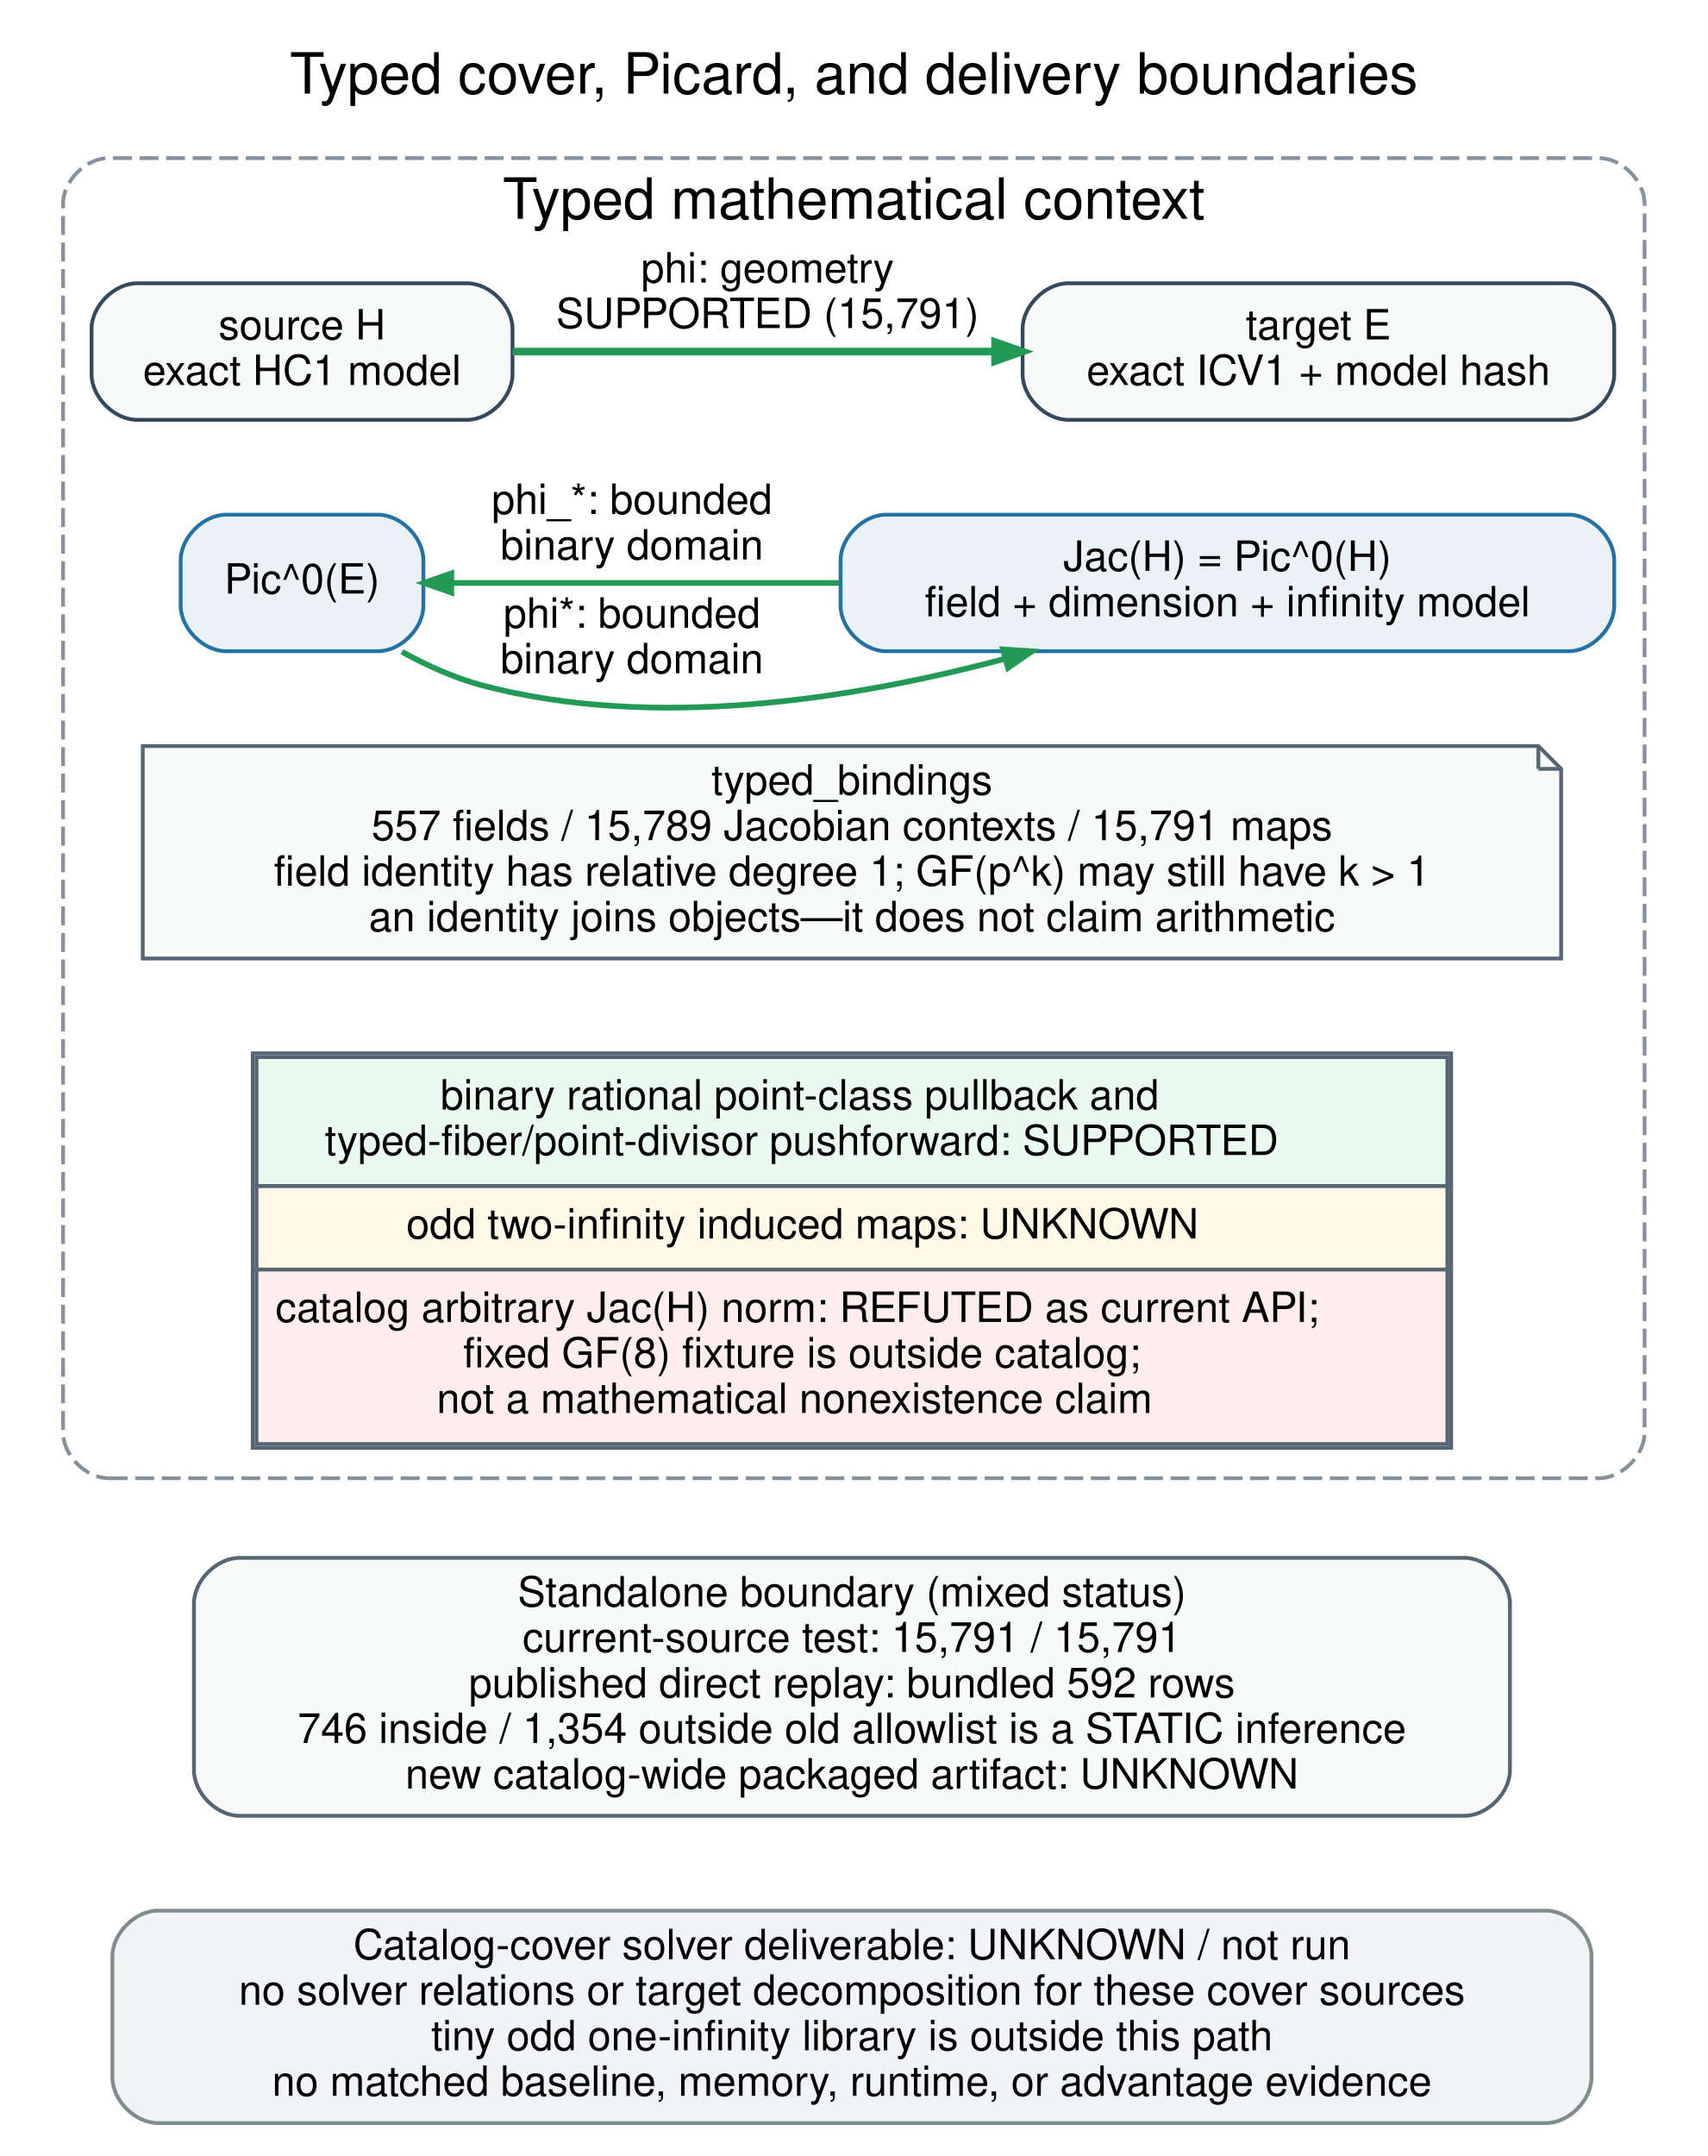
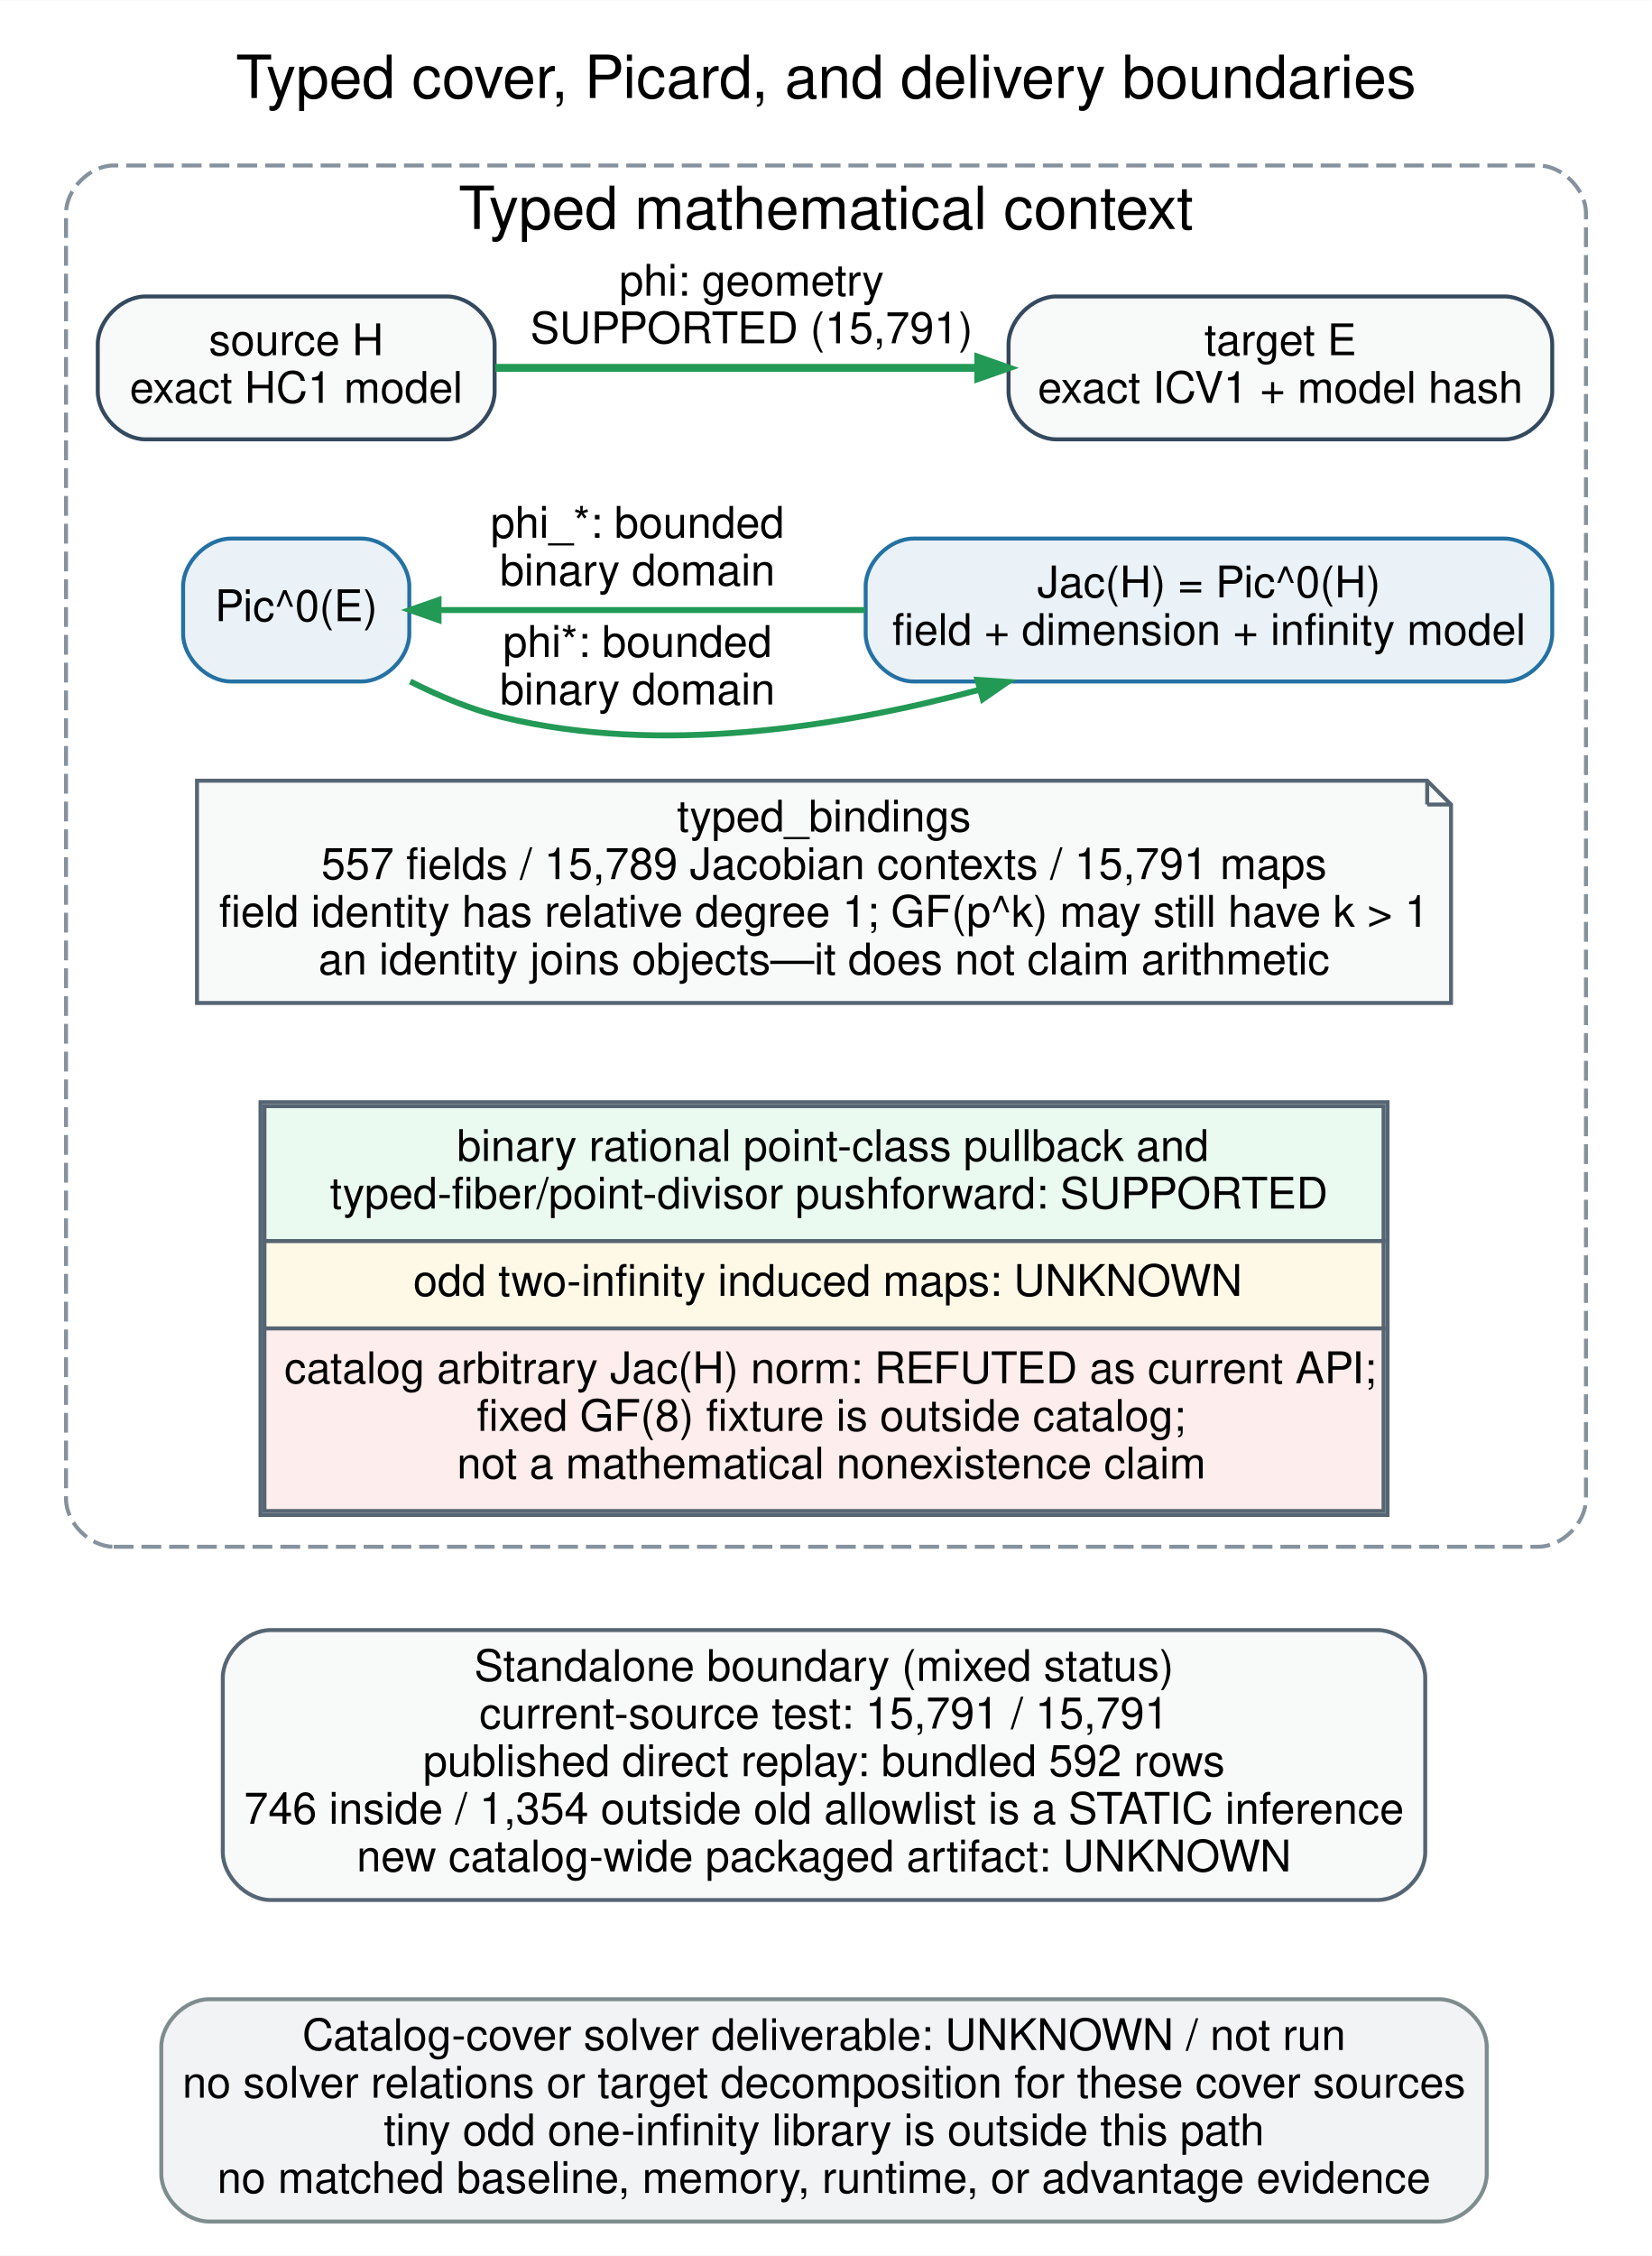
- <svg xmlns="http://www.w3.org/2000/svg" width="450pt" height="568pt" viewBox="0.00 0.00 450.28 568.28">
+ <svg xmlns="http://www.w3.org/2000/svg" width="416pt" height="568pt" viewBox="0.00 0.00 416.28 568.28">
  <g id="graph0" class="graph" transform="scale(1 1) rotate(0) translate(8.64 559.64)">
-     <polygon fill="white" stroke="transparent" points="-8.64,8.64 -8.64,-559.64 441.64,-559.64 441.64,8.64 -8.64,8.64" />
-     <text text-anchor="middle" x="216.5" y="-535" font-family="Helvetica,sans-Serif" font-size="15.00">Typed cover, Picard, and delivery boundaries</text>
+     <polygon fill="white" stroke="transparent" points="-8.64,8.64 -8.64,-559.64 407.64,-559.64 407.64,8.64 -8.64,8.64" />
+     <text text-anchor="middle" x="199.5" y="-535" font-family="Helvetica" font-size="15.00">Typed cover, Picard, and delivery boundaries</text>
    <g id="clust1" class="cluster">
-       <path fill="white" stroke="#85929e" stroke-dasharray="5,2" d="M20,-170C20,-170 413,-170 413,-170 419,-170 425,-176 425,-182 425,-182 425,-506 425,-506 425,-512 419,-518 413,-518 413,-518 20,-518 20,-518 14,-518 8,-512 8,-506 8,-506 8,-182 8,-182 8,-176 14,-170 20,-170" />
-       <text text-anchor="middle" x="216.5" y="-502" font-family="Helvetica,sans-Serif" font-size="15.00">Typed mathematical context</text>
+       <path fill="white" stroke="#85929e" stroke-dasharray="5,2" d="M20,-170C20,-170 379,-170 379,-170 385,-170 391,-176 391,-182 391,-182 391,-506 391,-506 391,-512 385,-518 379,-518 379,-518 20,-518 20,-518 14,-518 8,-512 8,-506 8,-506 8,-182 8,-182 8,-176 14,-170 20,-170" />
+       <text text-anchor="middle" x="199.5" y="-502" font-family="Helvetica" font-size="15.00">Typed mathematical context</text>
    </g>
    <g id="node1" class="node">
-       <path fill="#f8f9f9" stroke="#34495e" d="M114.5,-485C114.5,-485 27.5,-485 27.5,-485 21.5,-485 15.5,-479 15.5,-473 15.5,-473 15.5,-461 15.5,-461 15.5,-455 21.5,-449 27.5,-449 27.5,-449 114.5,-449 114.5,-449 120.5,-449 126.5,-455 126.5,-461 126.5,-461 126.5,-473 126.5,-473 126.5,-479 120.5,-485 114.5,-485" />
-       <text text-anchor="middle" x="71" y="-470.2" font-family="Helvetica,sans-Serif" font-size="11.00">source H</text>
-       <text text-anchor="middle" x="71" y="-458.2" font-family="Helvetica,sans-Serif" font-size="11.00">exact HC1 model</text>
+       <path fill="#f8f9f9" stroke="#34495e" d="M104,-485C104,-485 28,-485 28,-485 22,-485 16,-479 16,-473 16,-473 16,-461 16,-461 16,-455 22,-449 28,-449 28,-449 104,-449 104,-449 110,-449 116,-455 116,-461 116,-461 116,-473 116,-473 116,-479 110,-485 104,-485" />
+       <text text-anchor="middle" x="66" y="-470.2" font-family="Helvetica" font-size="11.00">source H</text>
+       <text text-anchor="middle" x="66" y="-458.2" font-family="Helvetica" font-size="11.00">exact HC1 model</text>
    </g>
    <g id="node2" class="node">
-       <path fill="#f8f9f9" stroke="#34495e" d="M405,-485C405,-485 273,-485 273,-485 267,-485 261,-479 261,-473 261,-473 261,-461 261,-461 261,-455 267,-449 273,-449 273,-449 405,-449 405,-449 411,-449 417,-455 417,-461 417,-461 417,-473 417,-473 417,-479 411,-485 405,-485" />
-       <text text-anchor="middle" x="339" y="-470.2" font-family="Helvetica,sans-Serif" font-size="11.00">target E</text>
-       <text text-anchor="middle" x="339" y="-458.2" font-family="Helvetica,sans-Serif" font-size="11.00">exact ICV1 + model hash</text>
+       <path fill="#f8f9f9" stroke="#34495e" d="M370.5,-485C370.5,-485 257.5,-485 257.5,-485 251.5,-485 245.5,-479 245.5,-473 245.5,-473 245.5,-461 245.5,-461 245.5,-455 251.5,-449 257.5,-449 257.5,-449 370.5,-449 370.5,-449 376.5,-449 382.5,-455 382.5,-461 382.5,-461 382.5,-473 382.5,-473 382.5,-479 376.5,-485 370.5,-485" />
+       <text text-anchor="middle" x="314" y="-470.2" font-family="Helvetica" font-size="11.00">target E</text>
+       <text text-anchor="middle" x="314" y="-458.2" font-family="Helvetica" font-size="11.00">exact ICV1 + model hash</text>
    </g>
    <g id="edge1" class="edge">
-       <path fill="none" stroke="#229954" stroke-width="2" d="M126.53,-467C163.19,-467 211.96,-467 253.53,-467" />
-       <polygon fill="#229954" stroke="#229954" stroke-width="2" points="253.73,-469.52 260.93,-467 253.73,-464.48 253.73,-469.52" />
-       <text text-anchor="middle" x="193.75" y="-485.2" font-family="Helvetica,sans-Serif" font-size="11.00">phi: geometry</text>
-       <text text-anchor="middle" x="193.75" y="-473.2" font-family="Helvetica,sans-Serif" font-size="11.00">SUPPORTED (15,791)</text>
+       <path fill="none" stroke="#229954" stroke-width="2" d="M116.19,-467C151.1,-467 198.28,-467 237.81,-467" />
+       <polygon fill="#229954" stroke="#229954" stroke-width="2" points="237.89,-469.52 245.09,-467 237.89,-464.48 237.89,-469.52" />
+       <text text-anchor="middle" x="180.75" y="-485.2" font-family="Helvetica" font-size="11.00">phi: geometry</text>
+       <text text-anchor="middle" x="180.75" y="-473.2" font-family="Helvetica" font-size="11.00">SUPPORTED (15,791)</text>
    </g>
    <g id="node3" class="node">
-       <path fill="#eaf2f8" stroke="#2471a3" d="M91,-424C91,-424 51,-424 51,-424 45,-424 39,-418 39,-412 39,-412 39,-400 39,-400 39,-394 45,-388 51,-388 51,-388 91,-388 91,-388 97,-388 103,-394 103,-400 103,-400 103,-412 103,-412 103,-418 97,-424 91,-424" />
-       <text text-anchor="middle" x="71" y="-403.2" font-family="Helvetica,sans-Serif" font-size="11.00">Pic^0(E)</text>
+       <path fill="#eaf2f8" stroke="#2471a3" d="M82.5,-424C82.5,-424 49.5,-424 49.5,-424 43.5,-424 37.5,-418 37.5,-412 37.5,-412 37.5,-400 37.5,-400 37.5,-394 43.5,-388 49.5,-388 49.5,-388 82.5,-388 82.5,-388 88.5,-388 94.5,-394 94.5,-400 94.5,-400 94.5,-412 94.5,-412 94.5,-418 88.5,-424 82.5,-424" />
+       <text text-anchor="middle" x="66" y="-403.2" font-family="Helvetica" font-size="11.00">Pic^0(E)</text>
    </g>
    <g id="node4" class="node">
-       <path fill="#eaf2f8" stroke="#2471a3" d="M405,-424C405,-424 225,-424 225,-424 219,-424 213,-418 213,-412 213,-412 213,-400 213,-400 213,-394 219,-388 225,-388 225,-388 405,-388 405,-388 411,-388 417,-394 417,-400 417,-400 417,-412 417,-412 417,-418 411,-424 405,-424" />
-       <text text-anchor="middle" x="315" y="-409.2" font-family="Helvetica,sans-Serif" font-size="11.00">Jac(H) = Pic^0(H)</text>
-       <text text-anchor="middle" x="315" y="-397.2" font-family="Helvetica,sans-Serif" font-size="11.00">field + dimension + infinity model</text>
+       <path fill="#eaf2f8" stroke="#2471a3" d="M370.5,-424C370.5,-424 221.5,-424 221.5,-424 215.5,-424 209.5,-418 209.5,-412 209.5,-412 209.5,-400 209.5,-400 209.5,-394 215.5,-388 221.5,-388 221.5,-388 370.5,-388 370.5,-388 376.5,-388 382.5,-394 382.5,-400 382.5,-400 382.5,-412 382.5,-412 382.5,-418 376.5,-424 370.5,-424" />
+       <text text-anchor="middle" x="296" y="-409.2" font-family="Helvetica" font-size="11.00">Jac(H) = Pic^0(H)</text>
+       <text text-anchor="middle" x="296" y="-397.2" font-family="Helvetica" font-size="11.00">field + dimension + infinity model</text>
    </g>
    <g id="edge2" class="edge">
-       <path fill="none" stroke="#229954" stroke-width="1.5" d="M97.33,-387.87C103.96,-384.22 111.26,-380.92 118.5,-379 163.94,-366.99 216.79,-375.46 256.23,-385.99" />
-       <polygon fill="#229954" stroke="#229954" stroke-width="1.5" points="255.82,-388.49 263.43,-387.98 257.16,-383.63 255.82,-388.49" />
-       <text text-anchor="middle" x="158" y="-394.2" font-family="Helvetica,sans-Serif" font-size="11.00">phi*: bounded</text>
-       <text text-anchor="middle" x="158" y="-382.2" font-family="Helvetica,sans-Serif" font-size="11.00">binary domain</text>
+       <path fill="none" stroke="#229954" stroke-width="1.5" d="M94.73,-388C102.05,-384.29 110.09,-380.93 118,-379 157.55,-369.35 202.92,-376.5 237.96,-385.86" />
+       <polygon fill="#229954" stroke="#229954" stroke-width="1.5" points="237.67,-388.4 245.28,-387.89 239.01,-383.54 237.67,-388.4" />
+       <text text-anchor="middle" x="152" y="-394.2" font-family="Helvetica" font-size="11.00">phi*: bounded</text>
+       <text text-anchor="middle" x="152" y="-382.2" font-family="Helvetica" font-size="11.00">binary domain</text>
    </g>
    <g id="node5" class="node">
-       <polygon fill="#f8f9f9" stroke="#566573" points="397,-363 29,-363 29,-307 403,-307 403,-357 397,-363" />
-       <polyline fill="none" stroke="#566573" points="397,-363 397,-357 " />
-       <polyline fill="none" stroke="#566573" points="403,-357 397,-357 " />
-       <text text-anchor="middle" x="216" y="-350.2" font-family="Helvetica,sans-Serif" font-size="11.00">typed_bindings</text>
-       <text text-anchor="middle" x="216" y="-338.2" font-family="Helvetica,sans-Serif" font-size="11.00">557 fields / 15,789 Jacobian contexts / 15,791 maps</text>
-       <text text-anchor="middle" x="216" y="-326.2" font-family="Helvetica,sans-Serif" font-size="11.00">field identity has relative degree 1; GF(p^k) may still have k &gt; 1</text>
-       <text text-anchor="middle" x="216" y="-314.2" font-family="Helvetica,sans-Serif" font-size="11.00">an identity joins objects—it does not claim arithmetic</text>
+       <polygon fill="#f8f9f9" stroke="#566573" points="351,-363 41,-363 41,-307 357,-307 357,-357 351,-363" />
+       <polyline fill="none" stroke="#566573" points="351,-363 351,-357 " />
+       <polyline fill="none" stroke="#566573" points="357,-357 351,-357 " />
+       <text text-anchor="middle" x="199" y="-350.2" font-family="Helvetica" font-size="11.00">typed_bindings</text>
+       <text text-anchor="middle" x="199" y="-338.2" font-family="Helvetica" font-size="11.00">557 fields / 15,789 Jacobian contexts / 15,791 maps</text>
+       <text text-anchor="middle" x="199" y="-326.2" font-family="Helvetica" font-size="11.00">field identity has relative degree 1; GF(p^k) may still have k &gt; 1</text>
+       <text text-anchor="middle" x="199" y="-314.2" font-family="Helvetica" font-size="11.00">an identity joins objects—it does not claim arithmetic</text>
    </g>
    <g id="edge3" class="edge">
-       <path fill="none" stroke="#229954" stroke-width="1.5" d="M212.75,-406C176.75,-406 138.4,-406 110.68,-406" />
-       <polygon fill="#229954" stroke="#229954" stroke-width="1.5" points="110.35,-403.48 103.15,-406 110.35,-408.52 110.35,-403.48" />
-       <text text-anchor="middle" x="158" y="-424.2" font-family="Helvetica,sans-Serif" font-size="11.00">phi_*: bounded</text>
-       <text text-anchor="middle" x="158" y="-412.2" font-family="Helvetica,sans-Serif" font-size="11.00">binary domain</text>
+       <path fill="none" stroke="#229954" stroke-width="1.5" d="M209.36,-406C172.17,-406 130.76,-406 102.05,-406" />
+       <polygon fill="#229954" stroke="#229954" stroke-width="1.5" points="101.86,-403.48 94.66,-406 101.86,-408.52 101.86,-403.48" />
+       <text text-anchor="middle" x="152" y="-424.2" font-family="Helvetica" font-size="11.00">phi_*: bounded</text>
+       <text text-anchor="middle" x="152" y="-412.2" font-family="Helvetica" font-size="11.00">binary domain</text>
    </g>
    <g id="node6" class="node">
-       <path fill="white" stroke="transparent" d="M362,-282C362,-282 70,-282 70,-282 64,-282 58,-276 58,-270 58,-270 58,-190 58,-190 58,-184 64,-178 70,-178 70,-178 362,-178 362,-178 368,-178 374,-184 374,-190 374,-190 374,-270 374,-270 374,-276 368,-282 362,-282" />
-       <polygon fill="#eafaf1" stroke="transparent" points="59,-247 59,-281 373,-281 373,-247 59,-247" />
-       <polygon fill="none" stroke="#566573" points="59,-247 59,-281 373,-281 373,-247 59,-247" />
-       <text text-anchor="start" x="107.5" y="-267.2" font-family="Helvetica,sans-Serif" font-size="11.00">binary rational point-class pullback and</text>
-       <text text-anchor="start" x="77" y="-255.2" font-family="Helvetica,sans-Serif" font-size="11.00">typed-fiber/point-divisor pushforward: SUPPORTED</text>
-       <polygon fill="#fef9e7" stroke="transparent" points="59,-225 59,-247 373,-247 373,-225 59,-225" />
-       <polygon fill="none" stroke="#566573" points="59,-225 59,-247 373,-247 373,-225 59,-225" />
-       <text text-anchor="start" x="98.5" y="-233.2" font-family="Helvetica,sans-Serif" font-size="11.00">odd two-infinity induced maps: UNKNOWN</text>
-       <polygon fill="#fdedec" stroke="transparent" points="59,-179 59,-225 373,-225 373,-179 59,-179" />
-       <polygon fill="none" stroke="#566573" points="59,-179 59,-225 373,-225 373,-179 59,-179" />
-       <text text-anchor="start" x="64" y="-211.2" font-family="Helvetica,sans-Serif" font-size="11.00">catalog arbitrary Jac(H) norm: REFUTED as current API;</text>
-       <text text-anchor="start" x="113.5" y="-199.2" font-family="Helvetica,sans-Serif" font-size="11.00">fixed GF(8) fixture is outside catalog;</text>
-       <text text-anchor="start" x="106.5" y="-187.2" font-family="Helvetica,sans-Serif" font-size="11.00">not a mathematical nonexistence claim</text>
-       <polygon fill="none" stroke="#566573" points="58,-178 58,-282 374,-282 374,-178 58,-178" />
+       <path fill="white" stroke="transparent" d="M329,-282C329,-282 69,-282 69,-282 63,-282 57,-276 57,-270 57,-270 57,-190 57,-190 57,-184 63,-178 69,-178 69,-178 329,-178 329,-178 335,-178 341,-184 341,-190 341,-190 341,-270 341,-270 341,-276 335,-282 329,-282" />
+       <polygon fill="#eafaf1" stroke="transparent" points="58,-247 58,-281 340,-281 340,-247 58,-247" />
+       <polygon fill="none" stroke="#566573" points="58,-247 58,-281 340,-281 340,-247 58,-247" />
+       <text text-anchor="start" x="106.5" y="-267.2" font-family="Helvetica" font-size="11.00">binary rational point-class pullback and</text>
+       <text text-anchor="start" x="74.5" y="-255.2" font-family="Helvetica" font-size="11.00">typed-fiber/point-divisor pushforward: SUPPORTED</text>
+       <polygon fill="#fef9e7" stroke="transparent" points="58,-225 58,-247 340,-247 340,-225 58,-225" />
+       <polygon fill="none" stroke="#566573" points="58,-225 58,-247 340,-247 340,-225 58,-225" />
+       <text text-anchor="start" x="95.5" y="-233.2" font-family="Helvetica" font-size="11.00">odd two-infinity induced maps: UNKNOWN</text>
+       <polygon fill="#fdedec" stroke="transparent" points="58,-179 58,-225 340,-225 340,-179 58,-179" />
+       <polygon fill="none" stroke="#566573" points="58,-179 58,-225 340,-225 340,-179 58,-179" />
+       <text text-anchor="start" x="63" y="-211.2" font-family="Helvetica" font-size="11.00">catalog arbitrary Jac(H) norm: REFUTED as current API;</text>
+       <text text-anchor="start" x="111.5" y="-199.2" font-family="Helvetica" font-size="11.00">fixed GF(8) fixture is outside catalog;</text>
+       <text text-anchor="start" x="106.5" y="-187.2" font-family="Helvetica" font-size="11.00">not a mathematical nonexistence claim</text>
+       <polygon fill="none" stroke="#566573" points="57,-178 57,-282 341,-282 341,-178 57,-178" />
    </g>
    <g id="node7" class="node">
-       <path fill="#f8f9f9" stroke="#566573" d="M377.5,-149C377.5,-149 54.5,-149 54.5,-149 48.5,-149 42.5,-143 42.5,-137 42.5,-137 42.5,-93 42.5,-93 42.5,-87 48.5,-81 54.5,-81 54.5,-81 377.5,-81 377.5,-81 383.5,-81 389.5,-87 389.5,-93 389.5,-93 389.5,-137 389.5,-137 389.5,-143 383.5,-149 377.5,-149" />
-       <text text-anchor="middle" x="216" y="-136.2" font-family="Helvetica,sans-Serif" font-size="11.00">Standalone boundary (mixed status)</text>
-       <text text-anchor="middle" x="216" y="-124.2" font-family="Helvetica,sans-Serif" font-size="11.00">current-source test: 15,791 / 15,791</text>
-       <text text-anchor="middle" x="216" y="-112.2" font-family="Helvetica,sans-Serif" font-size="11.00">published direct replay: bundled 592 rows</text>
-       <text text-anchor="middle" x="216" y="-100.2" font-family="Helvetica,sans-Serif" font-size="11.00">746 inside / 1,354 outside old allowlist is a STATIC inference</text>
-       <text text-anchor="middle" x="216" y="-88.2" font-family="Helvetica,sans-Serif" font-size="11.00">new catalog-wide packaged artifact: UNKNOWN</text>
+       <path fill="#f8f9f9" stroke="#566573" d="M338.5,-149C338.5,-149 59.5,-149 59.5,-149 53.5,-149 47.5,-143 47.5,-137 47.5,-137 47.5,-93 47.5,-93 47.5,-87 53.5,-81 59.5,-81 59.5,-81 338.5,-81 338.5,-81 344.5,-81 350.5,-87 350.5,-93 350.5,-93 350.5,-137 350.5,-137 350.5,-143 344.5,-149 338.5,-149" />
+       <text text-anchor="middle" x="199" y="-136.2" font-family="Helvetica" font-size="11.00">Standalone boundary (mixed status)</text>
+       <text text-anchor="middle" x="199" y="-124.2" font-family="Helvetica" font-size="11.00">current-source test: 15,791 / 15,791</text>
+       <text text-anchor="middle" x="199" y="-112.2" font-family="Helvetica" font-size="11.00">published direct replay: bundled 592 rows</text>
+       <text text-anchor="middle" x="199" y="-100.2" font-family="Helvetica" font-size="11.00">746 inside / 1,354 outside old allowlist is a STATIC inference</text>
+       <text text-anchor="middle" x="199" y="-88.2" font-family="Helvetica" font-size="11.00">new catalog-wide packaged artifact: UNKNOWN</text>
    </g>
    <g id="node8" class="node">
-       <path fill="#f2f3f4" stroke="#7f8c8d" d="M399,-56C399,-56 33,-56 33,-56 27,-56 21,-50 21,-44 21,-44 21,-12 21,-12 21,-6 27,0 33,0 33,0 399,0 399,0 405,0 411,-6 411,-12 411,-12 411,-44 411,-44 411,-50 405,-56 399,-56" />
-       <text text-anchor="middle" x="216" y="-43.2" font-family="Helvetica,sans-Serif" font-size="11.00">Catalog-cover solver deliverable: UNKNOWN / not run</text>
-       <text text-anchor="middle" x="216" y="-31.2" font-family="Helvetica,sans-Serif" font-size="11.00">no solver relations or target decomposition for these cover sources</text>
-       <text text-anchor="middle" x="216" y="-19.2" font-family="Helvetica,sans-Serif" font-size="11.00">tiny odd one-infinity library is outside this path</text>
-       <text text-anchor="middle" x="216" y="-7.2" font-family="Helvetica,sans-Serif" font-size="11.00">no matched baseline, memory, runtime, or advantage evidence</text>
+       <path fill="#f2f3f4" stroke="#7f8c8d" d="M354,-56C354,-56 44,-56 44,-56 38,-56 32,-50 32,-44 32,-44 32,-12 32,-12 32,-6 38,0 44,0 44,0 354,0 354,0 360,0 366,-6 366,-12 366,-12 366,-44 366,-44 366,-50 360,-56 354,-56" />
+       <text text-anchor="middle" x="199" y="-43.2" font-family="Helvetica" font-size="11.00">Catalog-cover solver deliverable: UNKNOWN / not run</text>
+       <text text-anchor="middle" x="199" y="-31.2" font-family="Helvetica" font-size="11.00">no solver relations or target decomposition for these cover sources</text>
+       <text text-anchor="middle" x="199" y="-19.2" font-family="Helvetica" font-size="11.00">tiny odd one-infinity library is outside this path</text>
+       <text text-anchor="middle" x="199" y="-7.2" font-family="Helvetica" font-size="11.00">no matched baseline, memory, runtime, or advantage evidence</text>
    </g>
  </g>
</svg>
